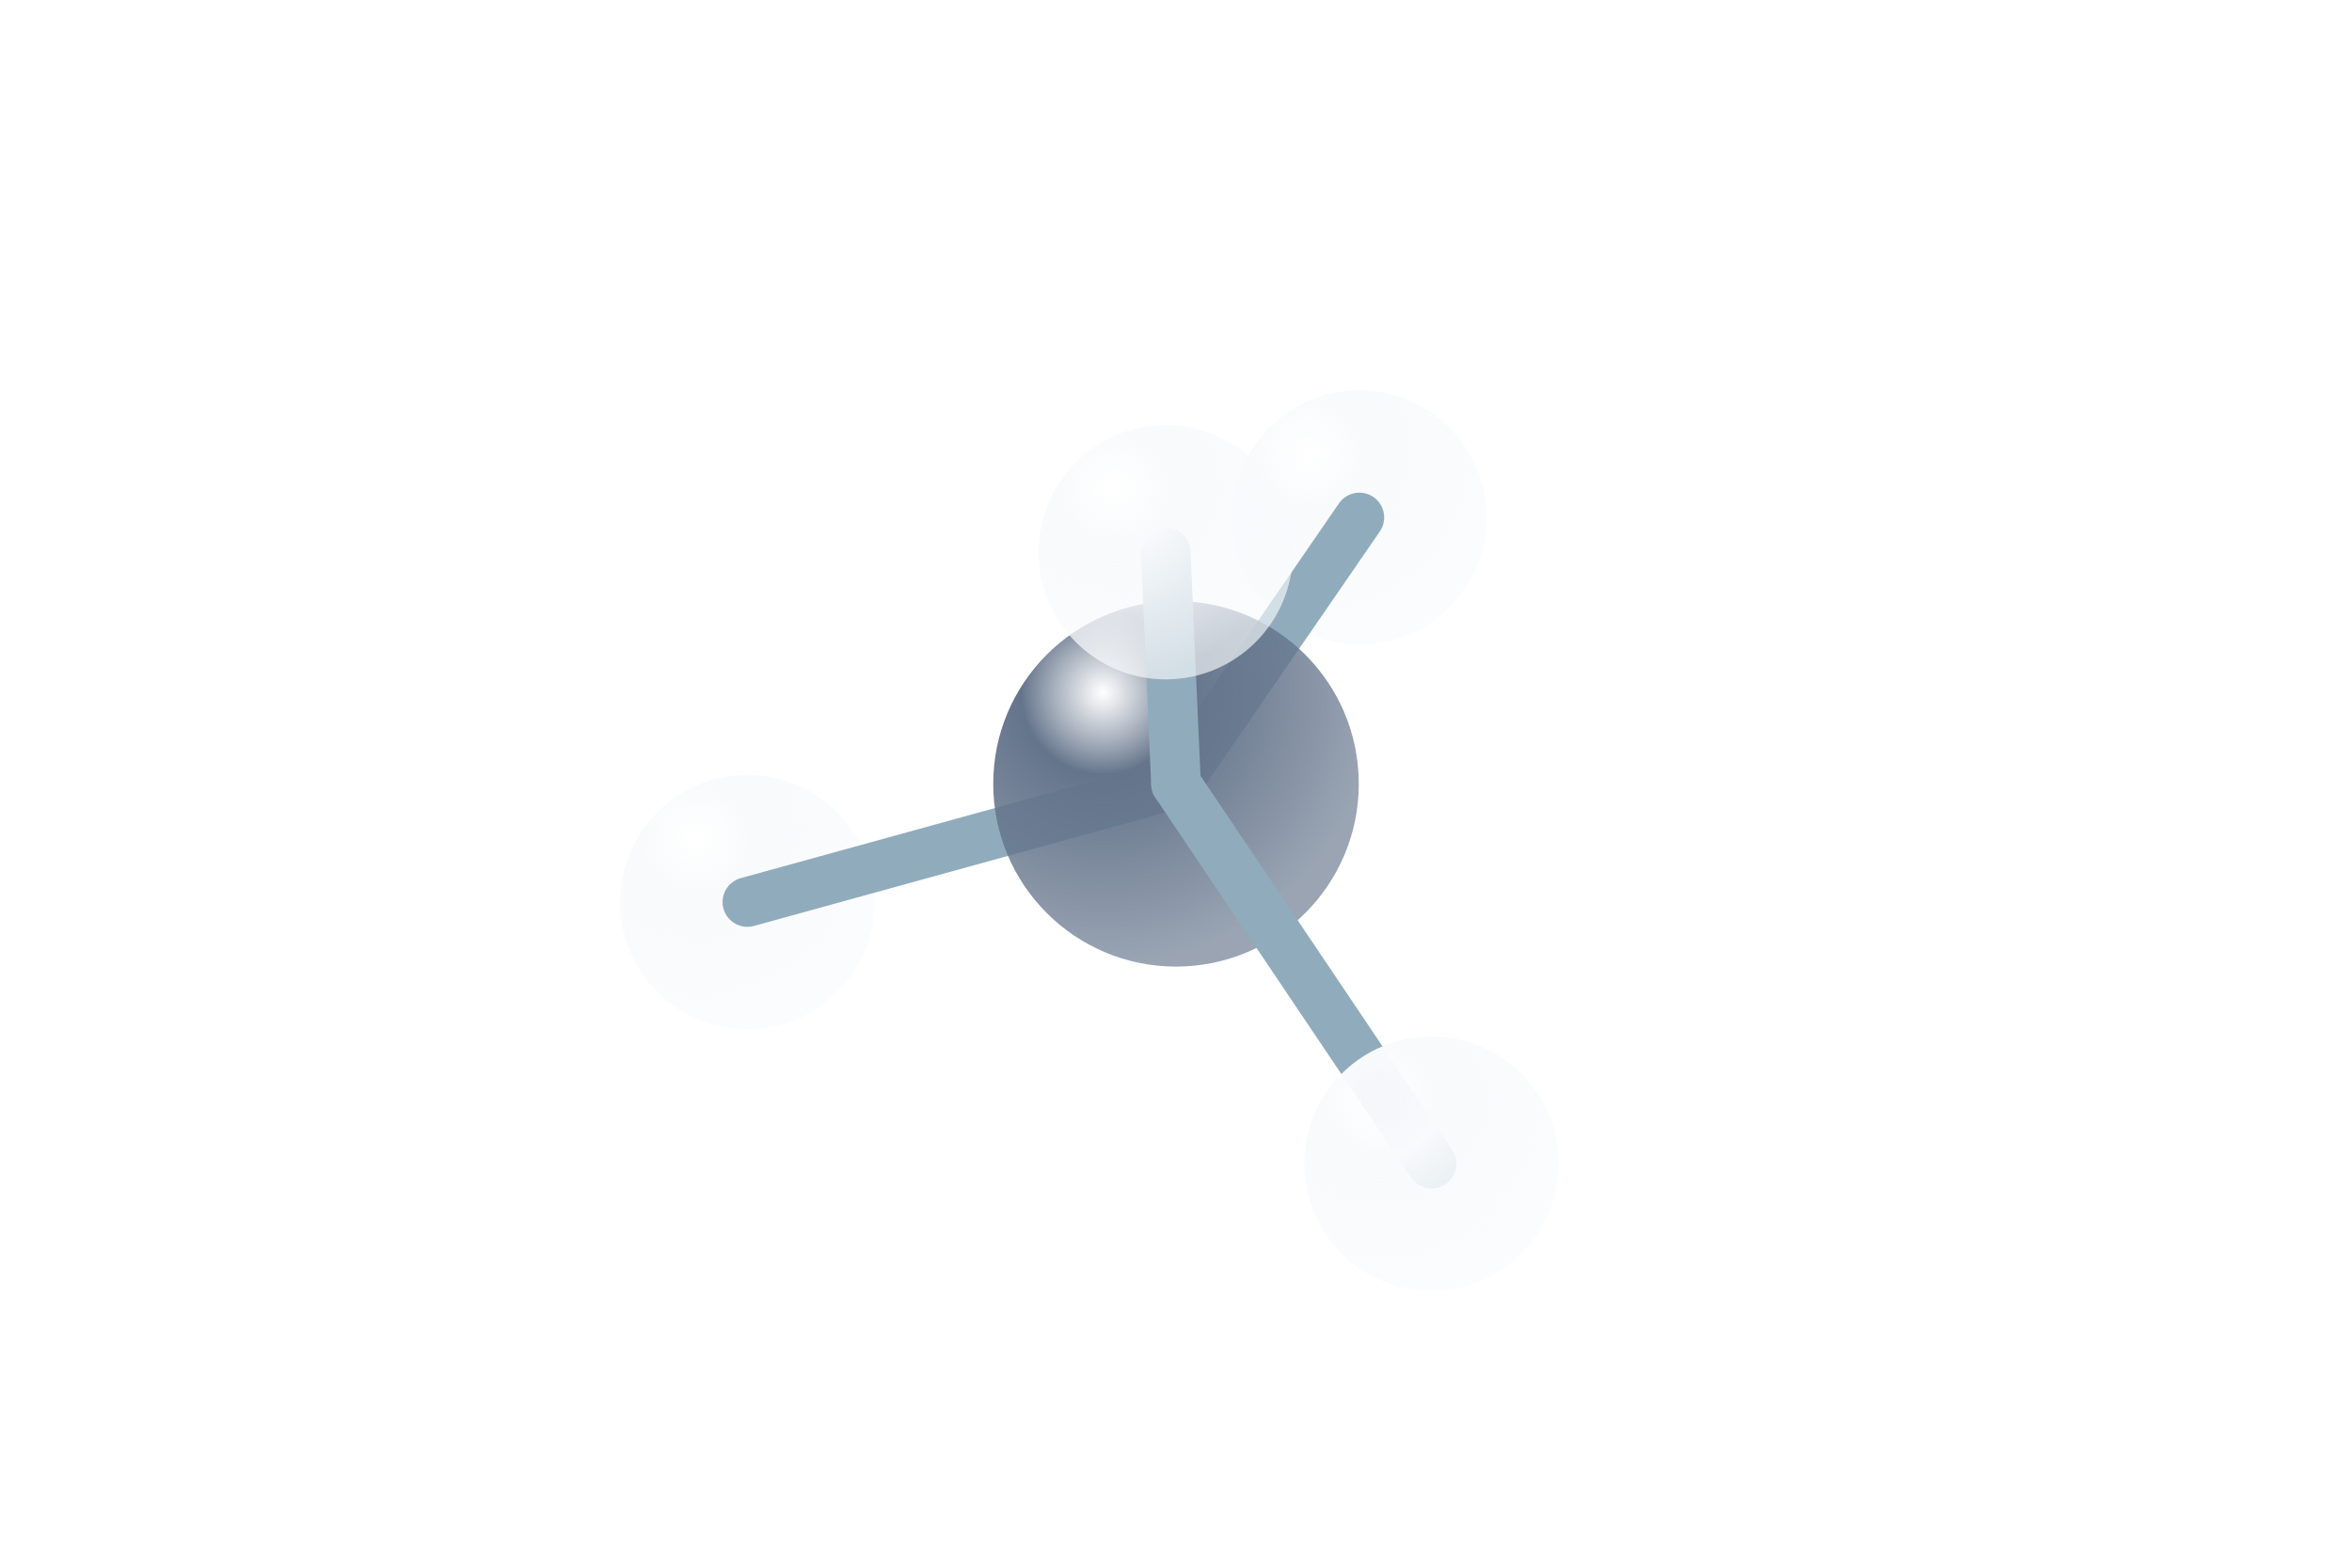
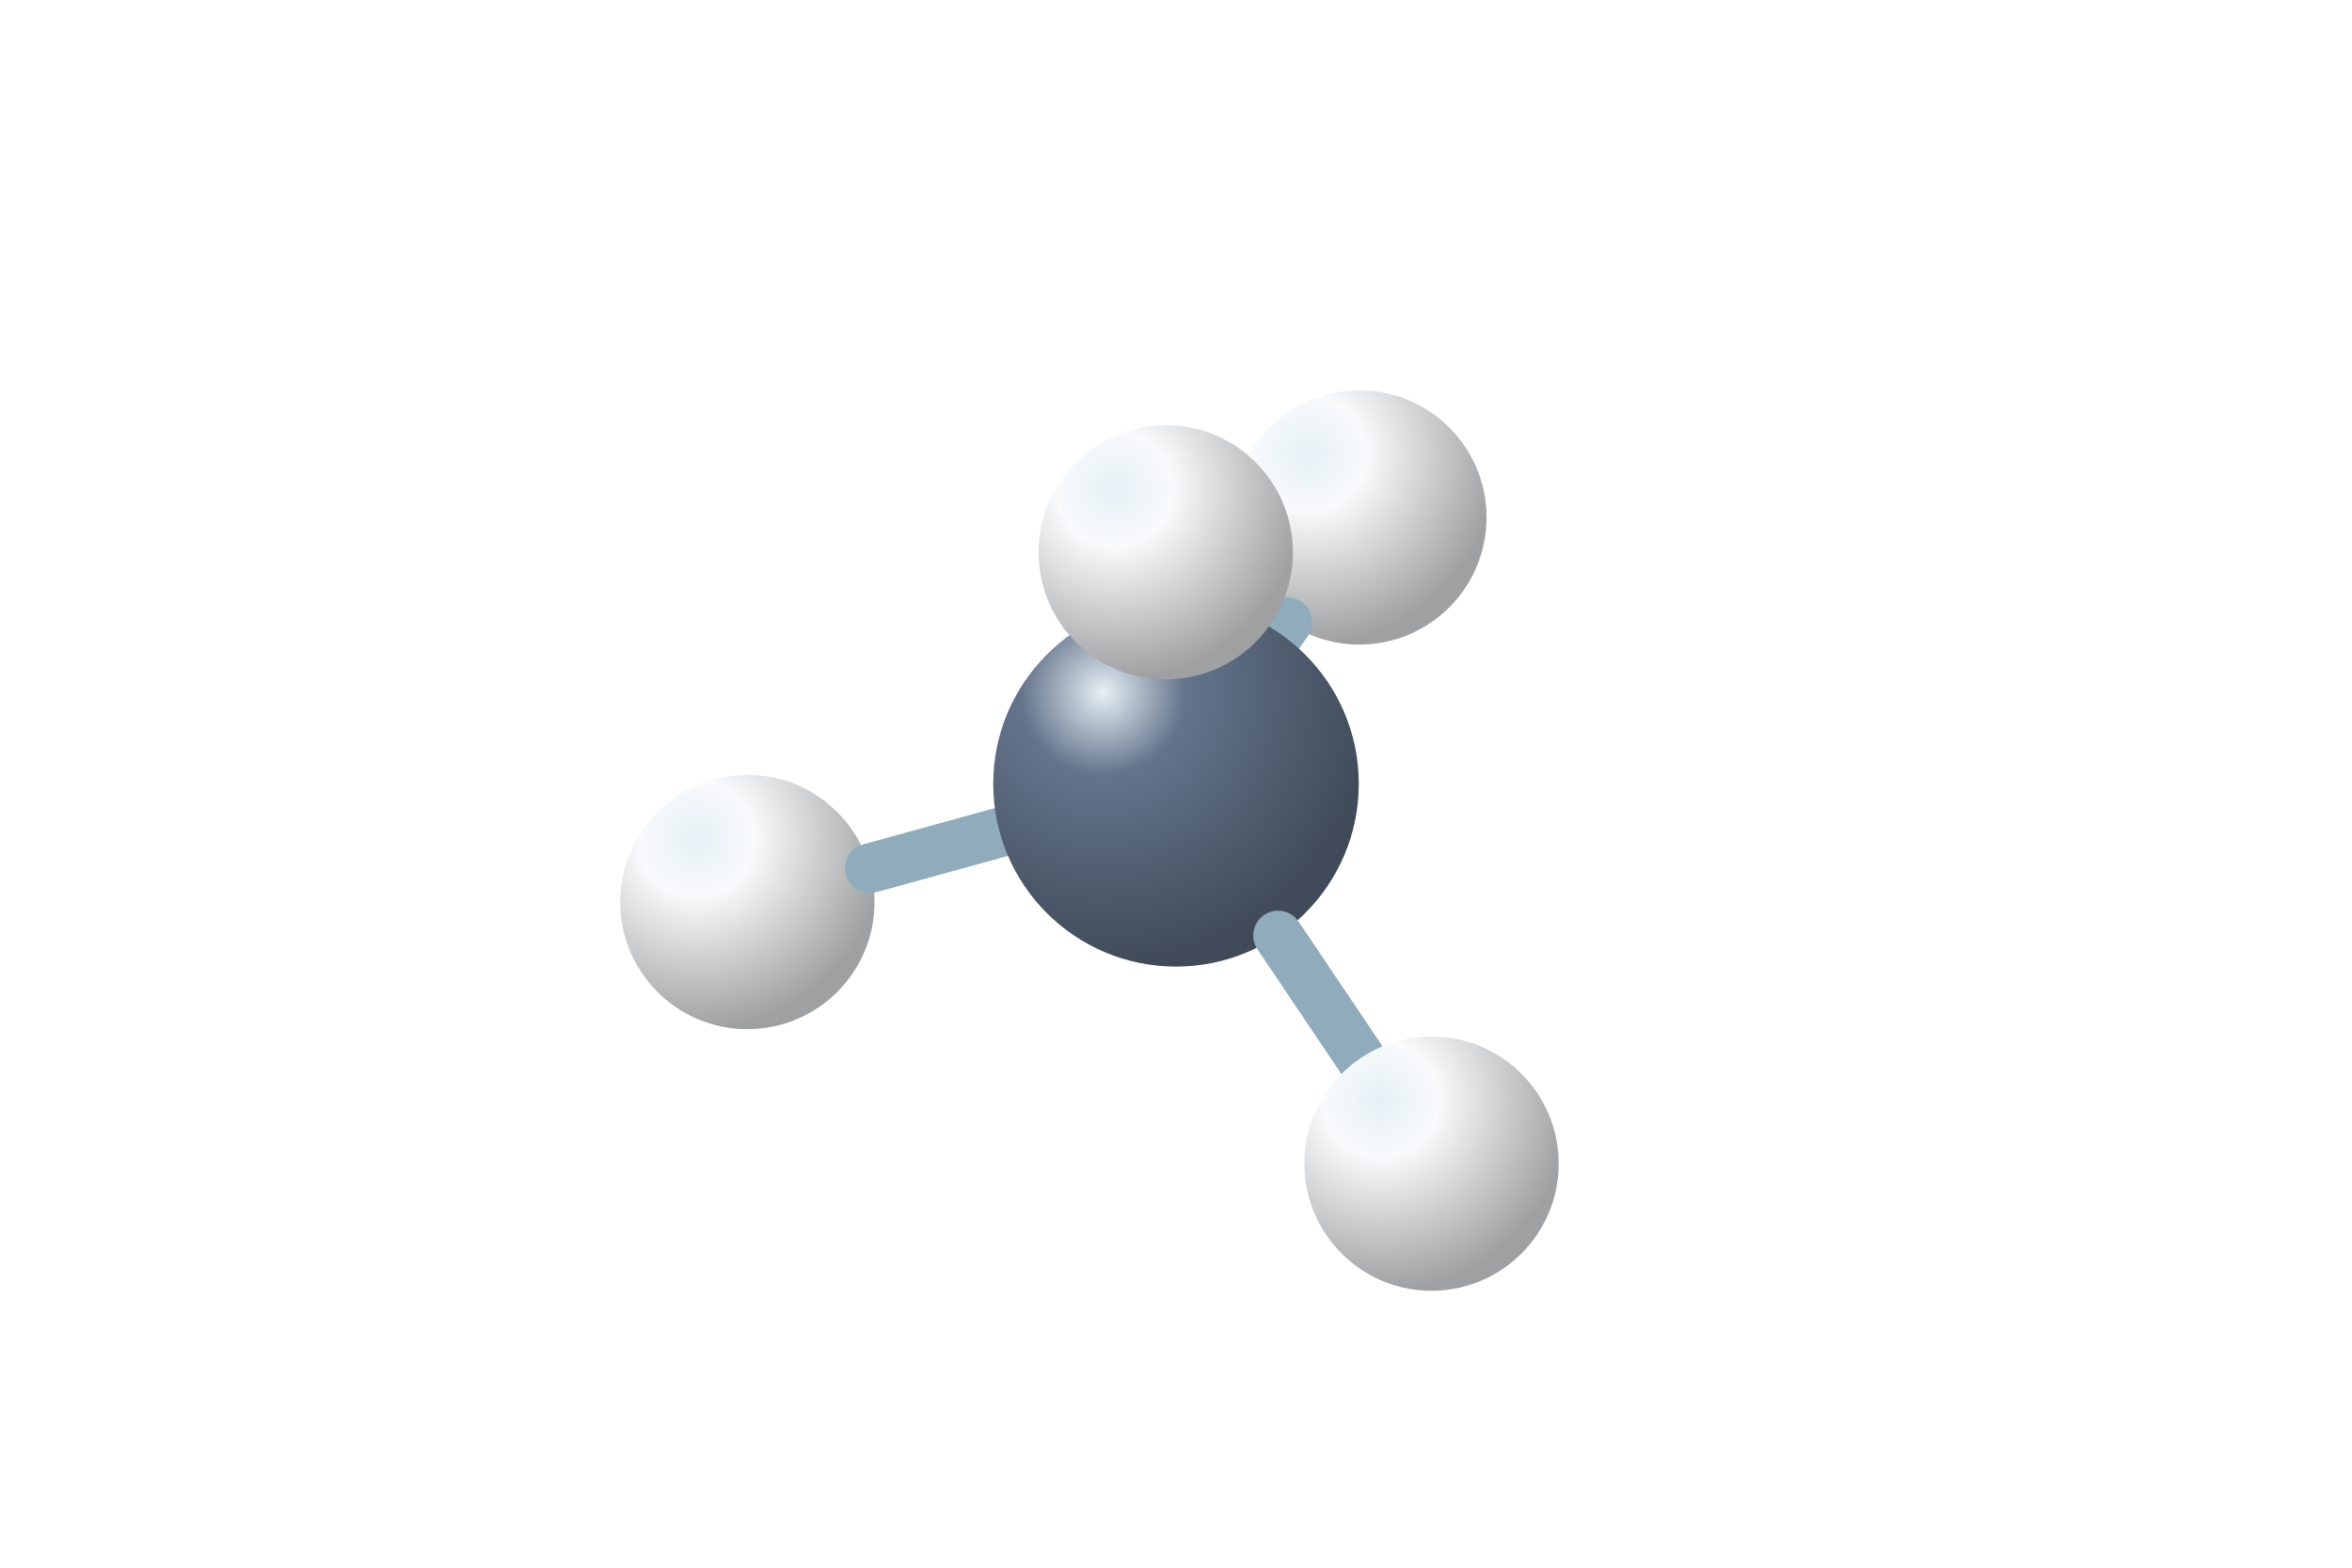
<svg xmlns="http://www.w3.org/2000/svg" viewBox="0 0 192 128">
  <defs>
    <radialGradient id="C" cx="30%" cy="25%" r="75%">
-       <stop stop-color="#fff" stop-opacity=".9" />
+       <stop stop-color="#e6f0f5" />
      <stop offset=".3" stop-color="#64748b" />
-       <stop offset="1" stop-color="#64748b" stop-opacity=".65" />
+       <stop offset="1" stop-color="#404a59" />
    </radialGradient>
    <radialGradient id="H" cx="30%" cy="25%" r="75%">
-       <stop stop-color="#fff" stop-opacity=".9" />
+       <stop stop-color="#e6f0f5" />
      <stop offset=".3" stop-color="#f8fafc" />
-       <stop offset="1" stop-color="#f8fafc" stop-opacity=".65" />
+       <stop offset="1" stop-color="#9fa0a1" />
    </radialGradient>
  </defs>
  <circle cx="110.97" cy="42.25" r="10.38" fill="url(#H)" />
-   <path d="M96 64L110.97 42.25" stroke="#90acbc" stroke-width="4.05" stroke-linecap="round" />
+   <path d="M104.46 51.71L105.09 50.8" stroke="#90acbc" stroke-width="4.05" stroke-linecap="round" />
  <circle cx="61.01" cy="73.65" r="10.38" fill="url(#H)" />
-   <path d="M96 64L61.01 73.65" stroke="#90acbc" stroke-width="4.05" stroke-linecap="round" />
+   <path d="M81.62 67.97L71.01 70.89" stroke="#90acbc" stroke-width="4.05" stroke-linecap="round" />
  <circle cx="96" cy="64" r="14.92" fill="url(#C)" />
-   <path d="M96 64L116.86 95.01" stroke="#90acbc" stroke-width="4.05" stroke-linecap="round" />
+   <path d="M104.33 76.38L111.07 86.4" stroke="#90acbc" stroke-width="4.05" stroke-linecap="round" />
  <circle cx="116.86" cy="95.01" r="10.38" fill="url(#H)" />
-   <path d="M96 64L95.16 45.09" stroke="#90acbc" stroke-width="4.05" stroke-linecap="round" />
  <circle cx="95.16" cy="45.09" r="10.38" fill="url(#H)" />
</svg>
